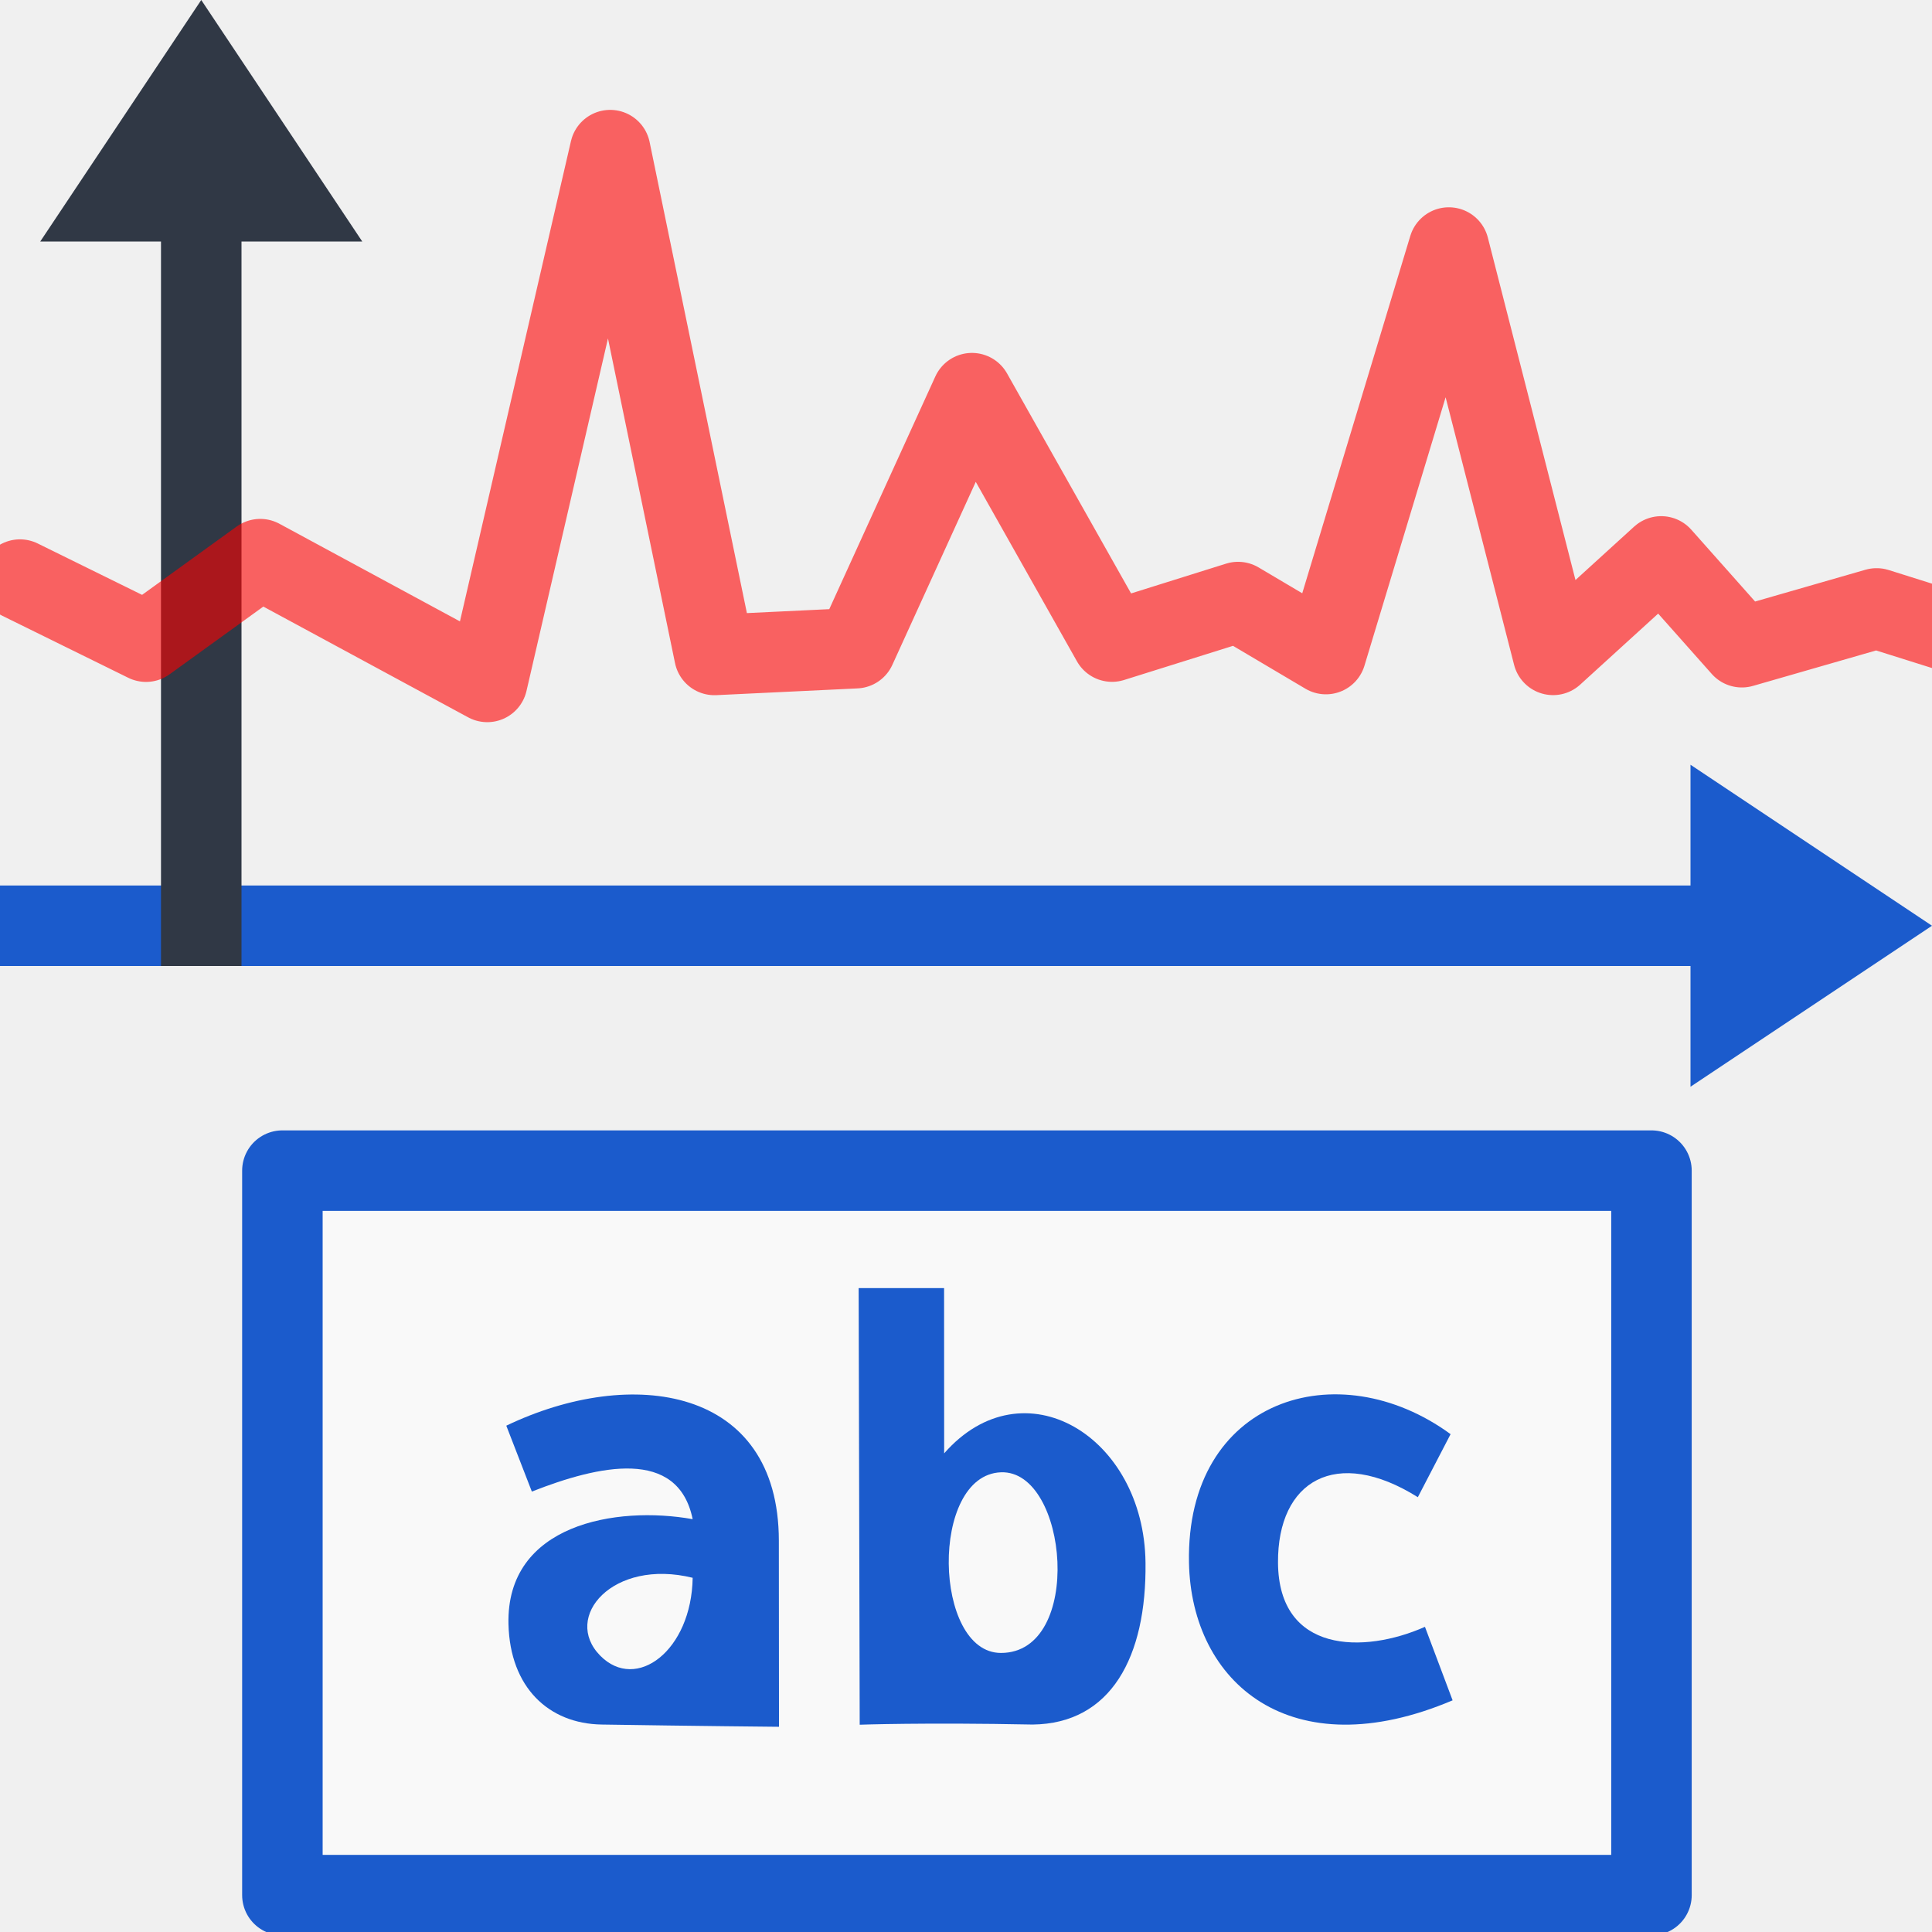
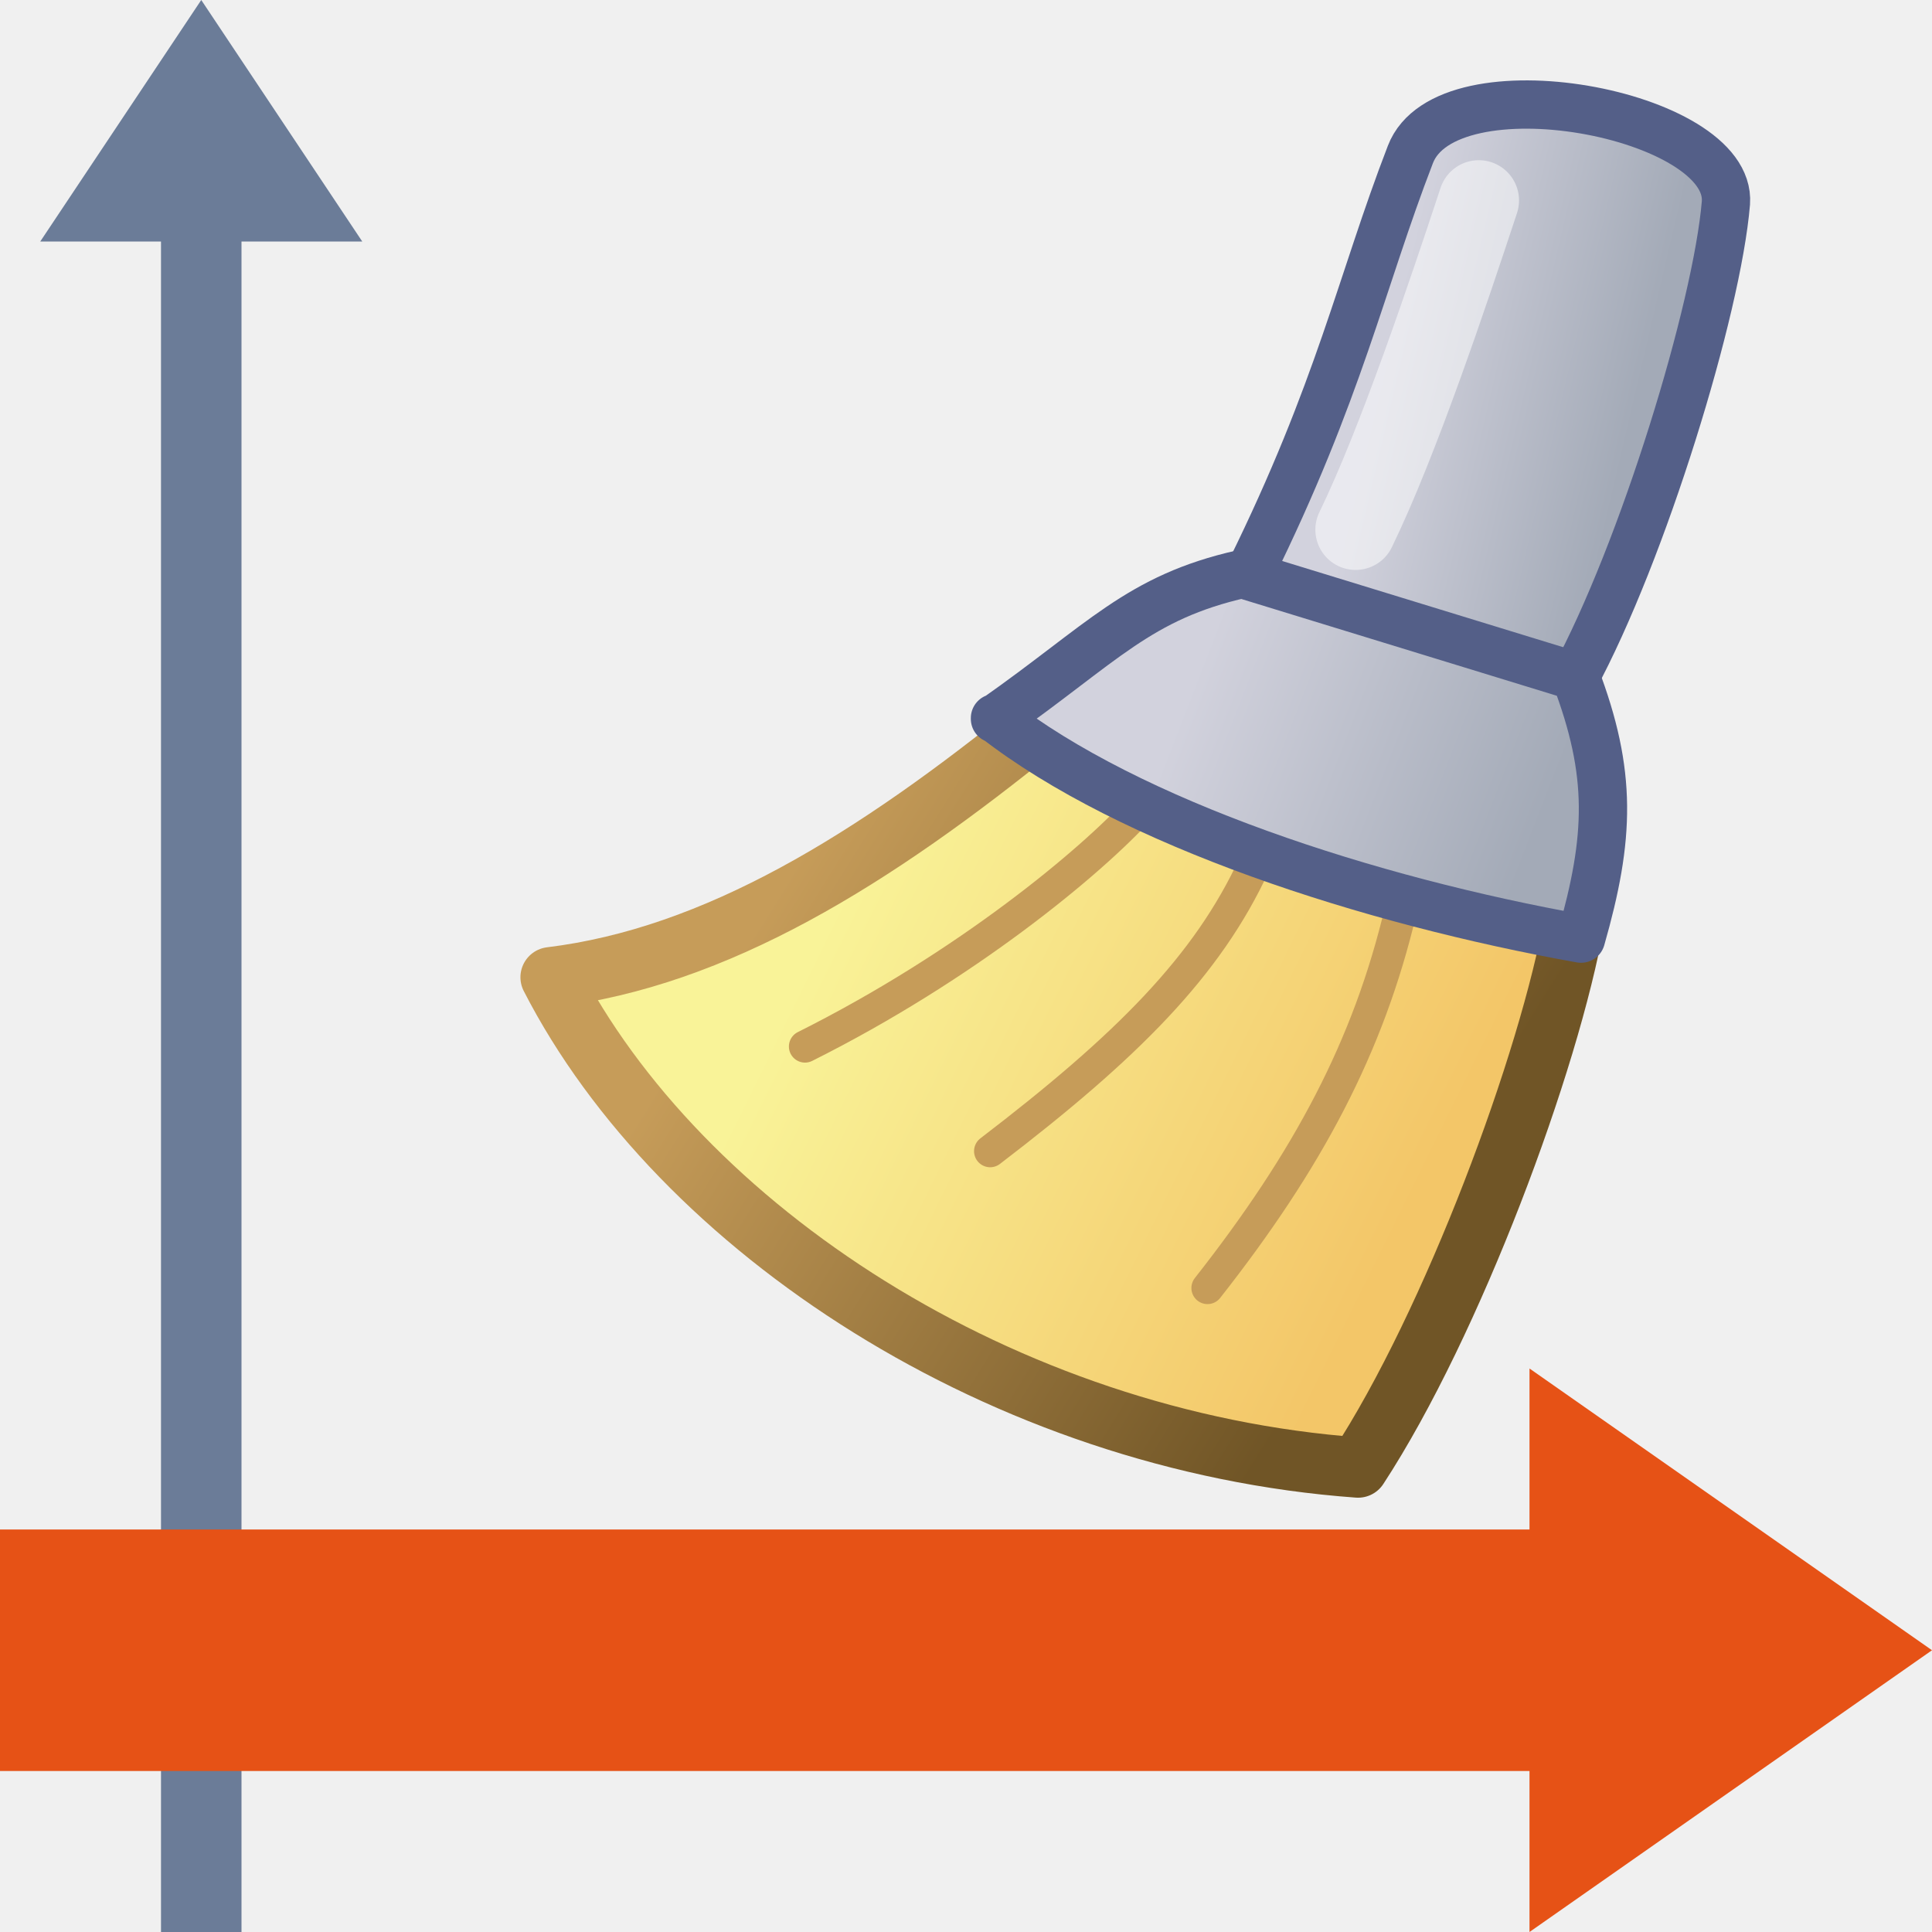
- <svg xmlns="http://www.w3.org/2000/svg" xmlns:xlink="http://www.w3.org/1999/xlink" height="24" width="24" version="1.1" id="svg10231">
-   <defs id="defs10235" />
-   <linearGradient id="a">
-     <stop offset="0" stop-color="#305080" id="stop10167" />
-     <stop offset="1" stop-color="#5b79a4" id="stop10169" />
+ <svg xmlns="http://www.w3.org/2000/svg" xmlns:xlink="http://www.w3.org/1999/xlink" height="24" width="24">
+   <linearGradient id="a" gradientTransform="matrix(.95 0 0 1 24.99 -.09)" gradientUnits="userSpaceOnUse" x1="-8.86" x2="-16.5" y1="16.75" y2="11.73">
+     <stop offset="0" stop-color="#705526" />
+     <stop offset="1" stop-color="#c69c59" />
  </linearGradient>
-   <linearGradient id="b" gradientUnits="userSpaceOnUse" x1="-.5" x2="24.5" xlink:href="#a" y1="21.5" y2="21.5" />
-   <linearGradient id="c" gradientUnits="userSpaceOnUse" x1="20" x2="20" y1="19" y2="24">
-     <stop offset="0" stop-color="#5080e0" id="stop10173" />
-     <stop offset="1" stop-color="#4058a0" id="stop10175" />
+   <linearGradient id="b" gradientTransform="matrix(.95 0 0 1 24.99 -.09)" gradientUnits="userSpaceOnUse" x1="-7.94" x2="-15.39" y1="15.23" y2="11.37">
+     <stop offset="0" stop-color="#f3c668" />
+     <stop offset="1" stop-color="#f9f398" />
  </linearGradient>
-   <linearGradient id="d" gradientUnits="userSpaceOnUse" x1="22.41" x2="19.5" xlink:href="#a" y1="21.5" y2="21.5" gradientTransform="translate(1)" />
-   <path d="M 0,11.5 H 23" id="path10189" style="fill:none;stroke:#1b5bcc;stroke-opacity:1" />
-   <path d="m 21,9.5 3,2 -3,2" id="path10191" style="fill:#1b5bcc;fill-opacity:1;fill-rule:evenodd;stroke:none;stroke-linecap:round" />
-   <path style="fill:none;stroke:#303845;stroke-opacity:1" id="path10193" d="M 2.5,12 V 1" />
-   <path style="fill:#303845;fill-opacity:1;fill-rule:evenodd;stroke:none;stroke-linecap:round" id="path10195" d="m 0.5,3 2,-3 2,3" />
-   <path style="opacity:1;fill:#f9f9f9;fill-opacity:1;stroke:#1b5bcc;stroke-width:1;stroke-linecap:round;stroke-linejoin:round;stroke-miterlimit:4;stroke-dasharray:none;stroke-dashoffset:0;stroke-opacity:1;paint-order:normal" d="M 3.508,14.542 H 20.515 v 9 H 3.508 Z" id="rect8696" />
-   <g aria-label="abc" transform="matrix(0.9309019,0,0,1.074227,-1.208999,14)" style="font-style:normal;font-variant:normal;font-weight:bold;font-stretch:normal;font-size:6.521px;line-height:125%;font-family:sans-serif;-inkscape-font-specification:'sans-serif, Bold';font-variant-ligatures:normal;font-variant-caps:normal;font-variant-numeric:normal;font-feature-settings:normal;text-align:start;letter-spacing:0px;word-spacing:0px;writing-mode:lr-tb;text-anchor:start;fill:#1b5bcc;fill-opacity:1;stroke:none;stroke-width:1px;stroke-linecap:butt;stroke-linejoin:miter;stroke-opacity:1" id="text8710">
-     <path d="M 9.309,6.114 C 9.791,6.537 10.527,6.053 10.542,5.213 9.479,4.986 8.798,5.666 9.309,6.114 Z m 2.383,-1.331 0.002,2.153 c 0,0 -1.12,-0.009 -2.364,-0.026 C 8.62,6.901 8.104,6.48 8.084,5.748 8.053,4.592 9.521,4.377 10.542,4.535 10.346,3.705 9.286,3.912 8.396,4.216 L 8.055,3.454 C 9.726,2.759 11.69,3 11.692,4.783 Z" style="font-style:normal;font-variant:normal;font-weight:bold;font-stretch:normal;font-size:6.521px;font-family:sans-serif;-inkscape-font-specification:'sans-serif, Bold';font-variant-ligatures:normal;font-variant-caps:normal;font-variant-numeric:normal;font-feature-settings:normal;text-align:start;writing-mode:lr-tb;text-anchor:start;fill:#1b5bcc;fill-opacity:1;stroke-width:1px" id="path9527" />
-     <path d="m 14.656,6.082 c 1.111,-4.894e-4 0.898,-2.118 0,-2.089 -0.954,0.031 -0.904,2.089 0,2.089 z M 13.898,3.774 c 1.054,-1.042 2.668,-0.202 2.687,1.264 0.015,1.09 -0.461,1.862 -1.506,1.872 -1.443,-0.025 -2.308,0.002 -2.308,0.002 l -0.014,-5.049 h 1.14 z" style="font-style:normal;font-variant:normal;font-weight:bold;font-stretch:normal;font-size:6.521px;font-family:sans-serif;-inkscape-font-specification:'sans-serif, Bold';font-variant-ligatures:normal;font-variant-caps:normal;font-variant-numeric:normal;font-feature-settings:normal;text-align:start;writing-mode:lr-tb;text-anchor:start;fill:#1b5bcc;fill-opacity:1;stroke-width:1px" id="path9529" />
-     <path d="M 20.656,3.552 20.219,4.281 C 19.129,3.689 18.346,4.09 18.353,5.038 c 0.008,1.048 1.143,1.057 1.961,0.742 l 0.369,0.85 C 18.526,7.423 17.196,6.428 17.165,5.038 17.123,3.142 19.151,2.598 20.656,3.552 Z" style="font-style:normal;font-variant:normal;font-weight:bold;font-stretch:normal;font-size:6.521px;font-family:sans-serif;-inkscape-font-specification:'sans-serif, Bold';font-variant-ligatures:normal;font-variant-caps:normal;font-variant-numeric:normal;font-feature-settings:normal;text-align:start;writing-mode:lr-tb;text-anchor:start;fill:#1b5bcc;fill-opacity:1;stroke-width:1px" id="path9531" />
+   <linearGradient id="c" gradientUnits="userSpaceOnUse" x1="17.24" x2="20.32" xlink:href="#d" y1="4.3" y2="5.02" />
+   <linearGradient id="d">
+     <stop offset="0" stop-color="#d2d2dd" />
+     <stop offset="1" stop-color="#a3aab7" />
+   </linearGradient>
+   <linearGradient id="e" gradientUnits="userSpaceOnUse" x1="14.84" x2="19.18" xlink:href="#d" y1="8.41" y2="10.09" />
+   <path d="m2.5 24v-23" fill="none" stroke="#6b7c98" />
+   <g fill-rule="evenodd">
+     <path d="m.5 3 2-3 2 3" fill="#6b7c98" />
+     <path d="m12.93 8.99c-2.09 1.7-4.04 2.9-6.09 3.15 1.6 3.12 5.62 5.77 10.03 6.09 1.17-1.79 2.38-5.04 2.69-6.81" fill="url(#b)" stroke="url(#a)" stroke-linejoin="round" stroke-width=".75" />
+     <path d="m15.53 7.1c1.11-2.25 1.38-3.6 1.99-5.18.45-1.18 4-.51 3.92.6-.11 1.32-1.03 4.33-1.89 5.92" fill="url(#c)" stroke="#545f88" stroke-width=".6" />
  </g>
-   <path d="m 0.248,7.2 1.566,0.771 1.419,-1.025 2.82,1.525 1.527,-6.606 1.295,6.271 1.755,-0.084 1.444,-3.168 1.74,3.086 1.566,-0.491 1.091,0.646 1.527,-5.05 1.295,5.06 1.343,-1.223 1.002,1.128 1.674,-0.482 1.462,0.46" style="fill:none;stroke:#ff0000;stroke-width:1;stroke-linecap:round;stroke-linejoin:round;stroke-miterlimit:4;stroke-dasharray:none;stroke-opacity:0.596" id="path4938" />
+   <path d="m16.84 6.58c.53-1.09 1.15-2.94 1.53-4.09" fill="none" stroke="#fff" stroke-linecap="round" stroke-opacity=".52" />
+   <path d="m14.16 10.04c-.61.67-2.16 1.96-4.16 2.96m5.58-2.26c-.58 1.26-1.58 2.26-3.28 3.56m5.1-2.99c-.4 1.69-1.15 3.1-2.4 4.69" fill="none" stroke="#c69c59" stroke-linecap="round" stroke-width=".4" />
+   <path d="m12.36 8.92c1.68 1.31 4.65 2.27 7.28 2.74.36-1.26.39-2.05-.07-3.26l-4.14-1.27c-1.29.29-1.73.86-3.07 1.8z" fill="url(#e)" fill-rule="evenodd" stroke="#545f88" stroke-linejoin="round" stroke-width=".6" />
+   <path d="m19 17 5 3.5-5 3.5" fill="#e65216" fill-rule="evenodd" />
+   <path d="m0 20.5h21" fill="none" stroke="#e65216" stroke-width="3" />
</svg>
